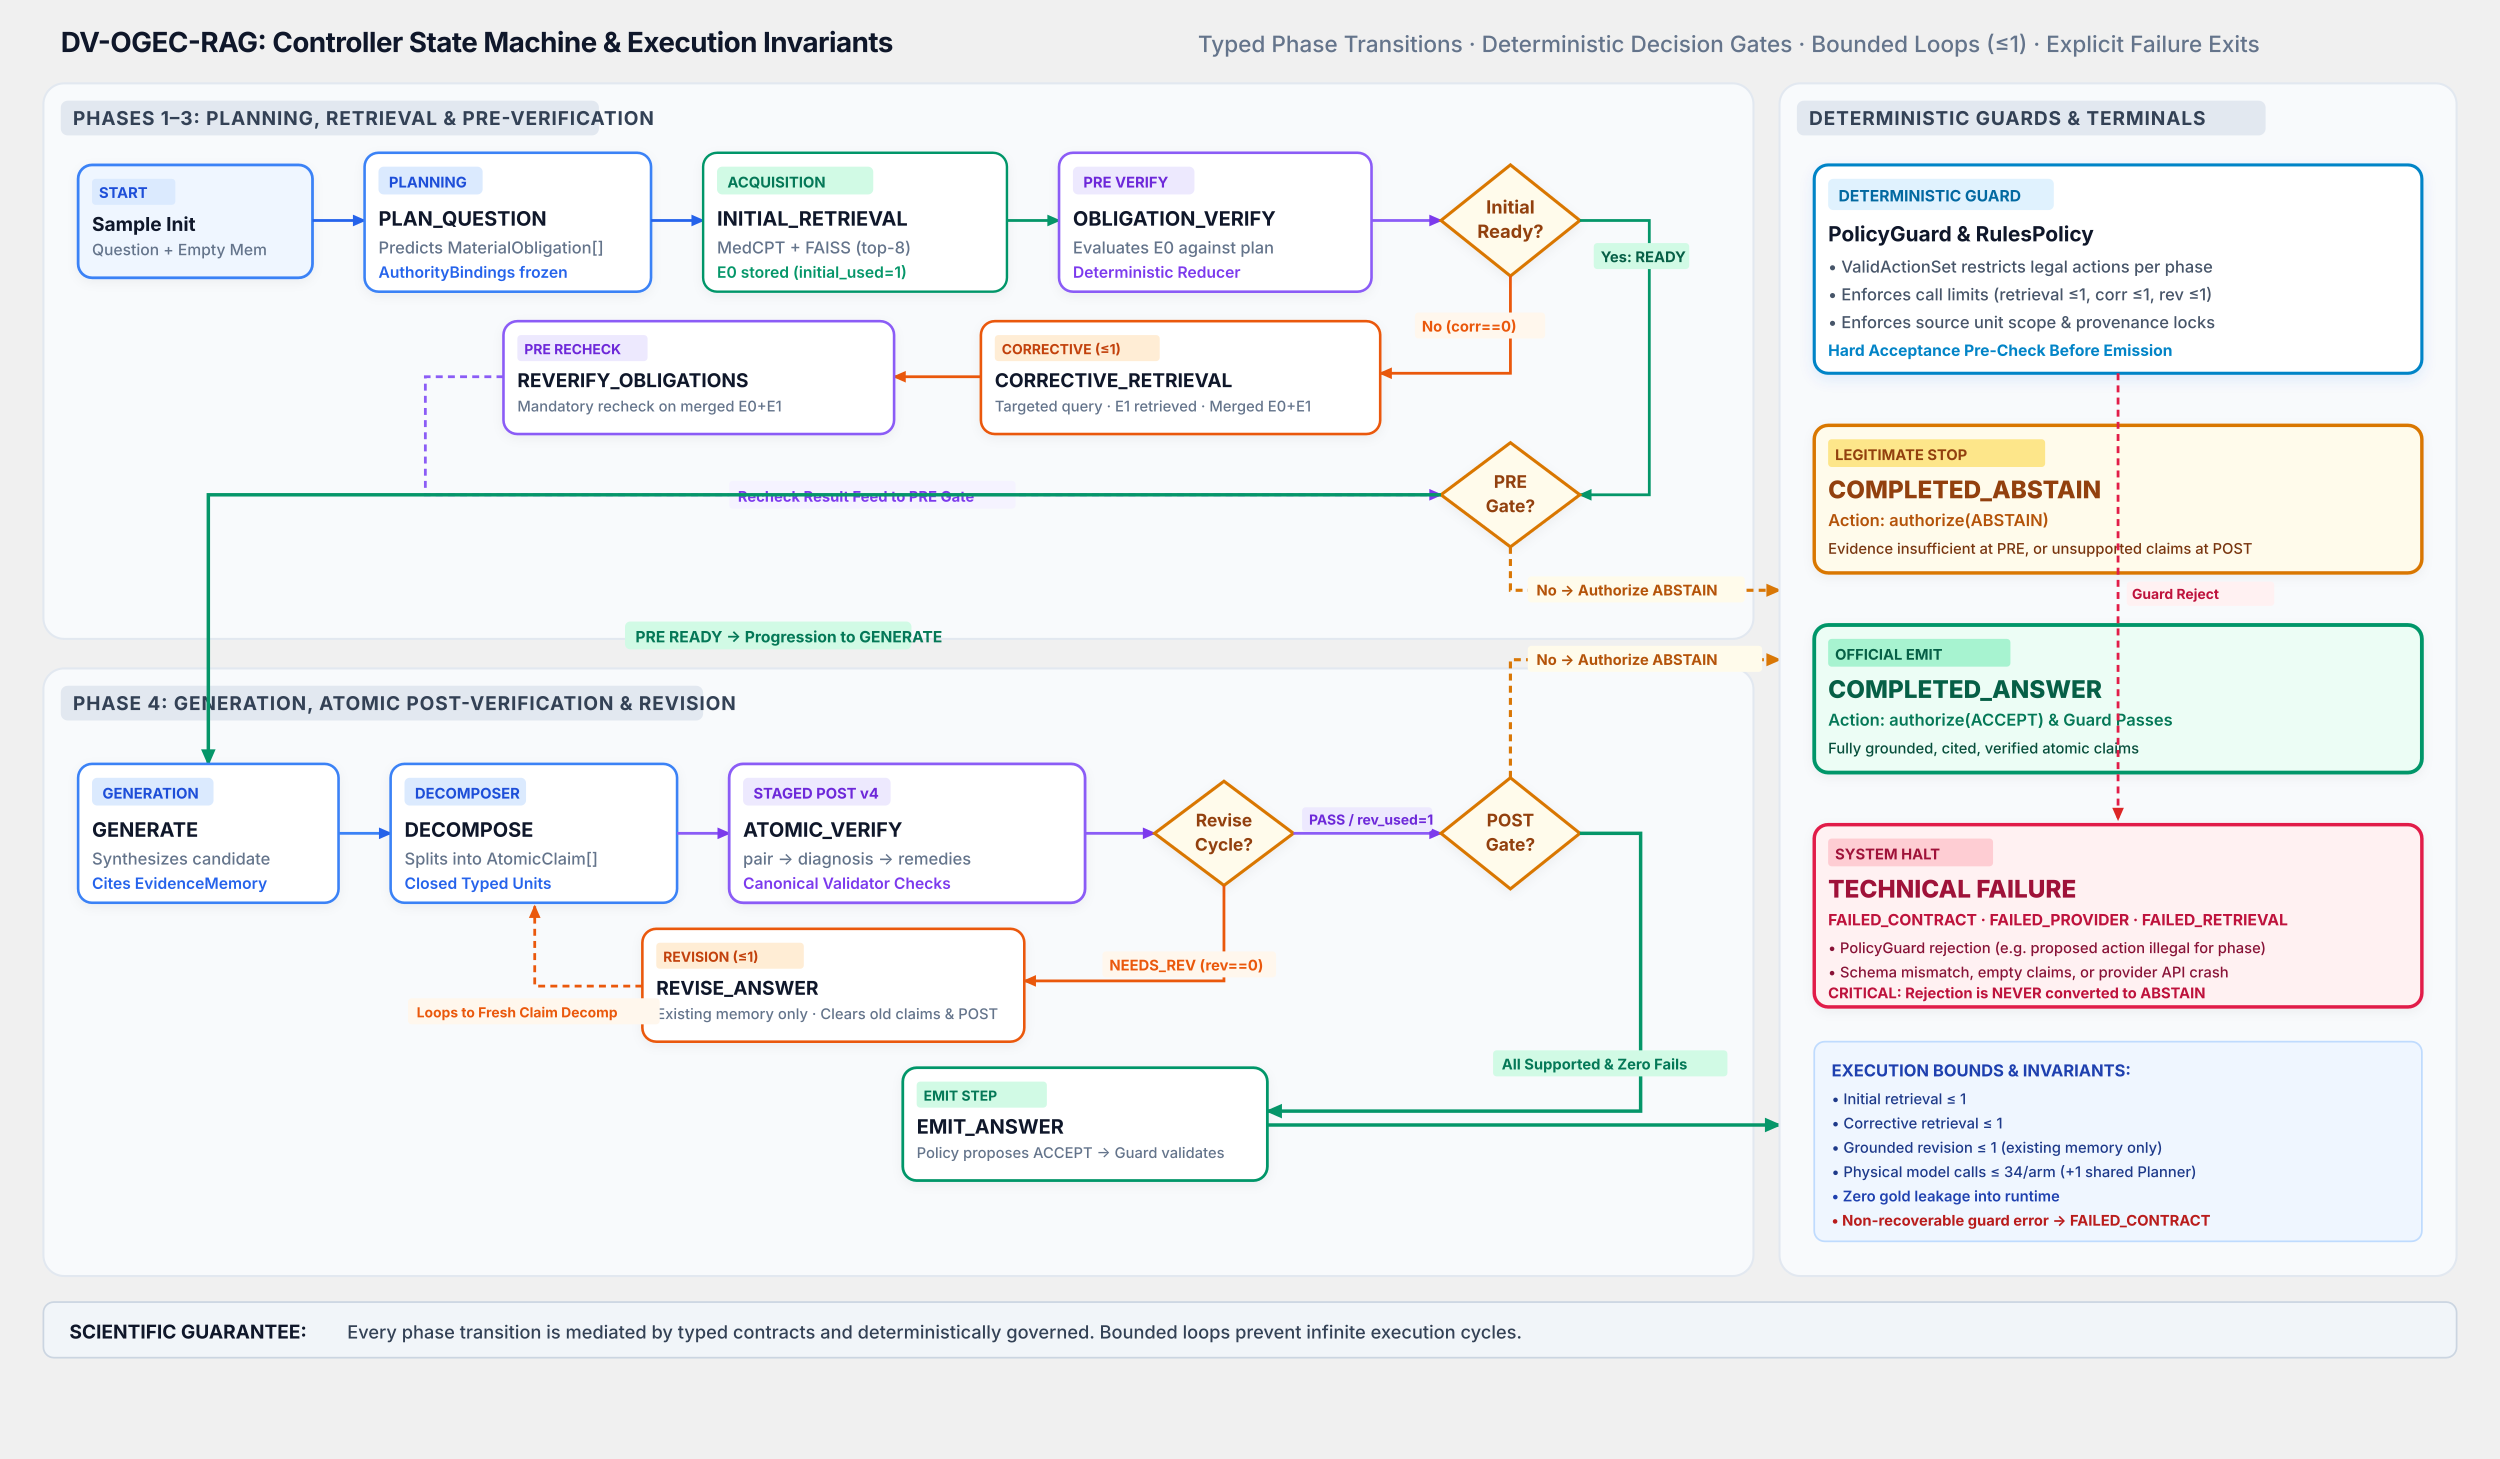
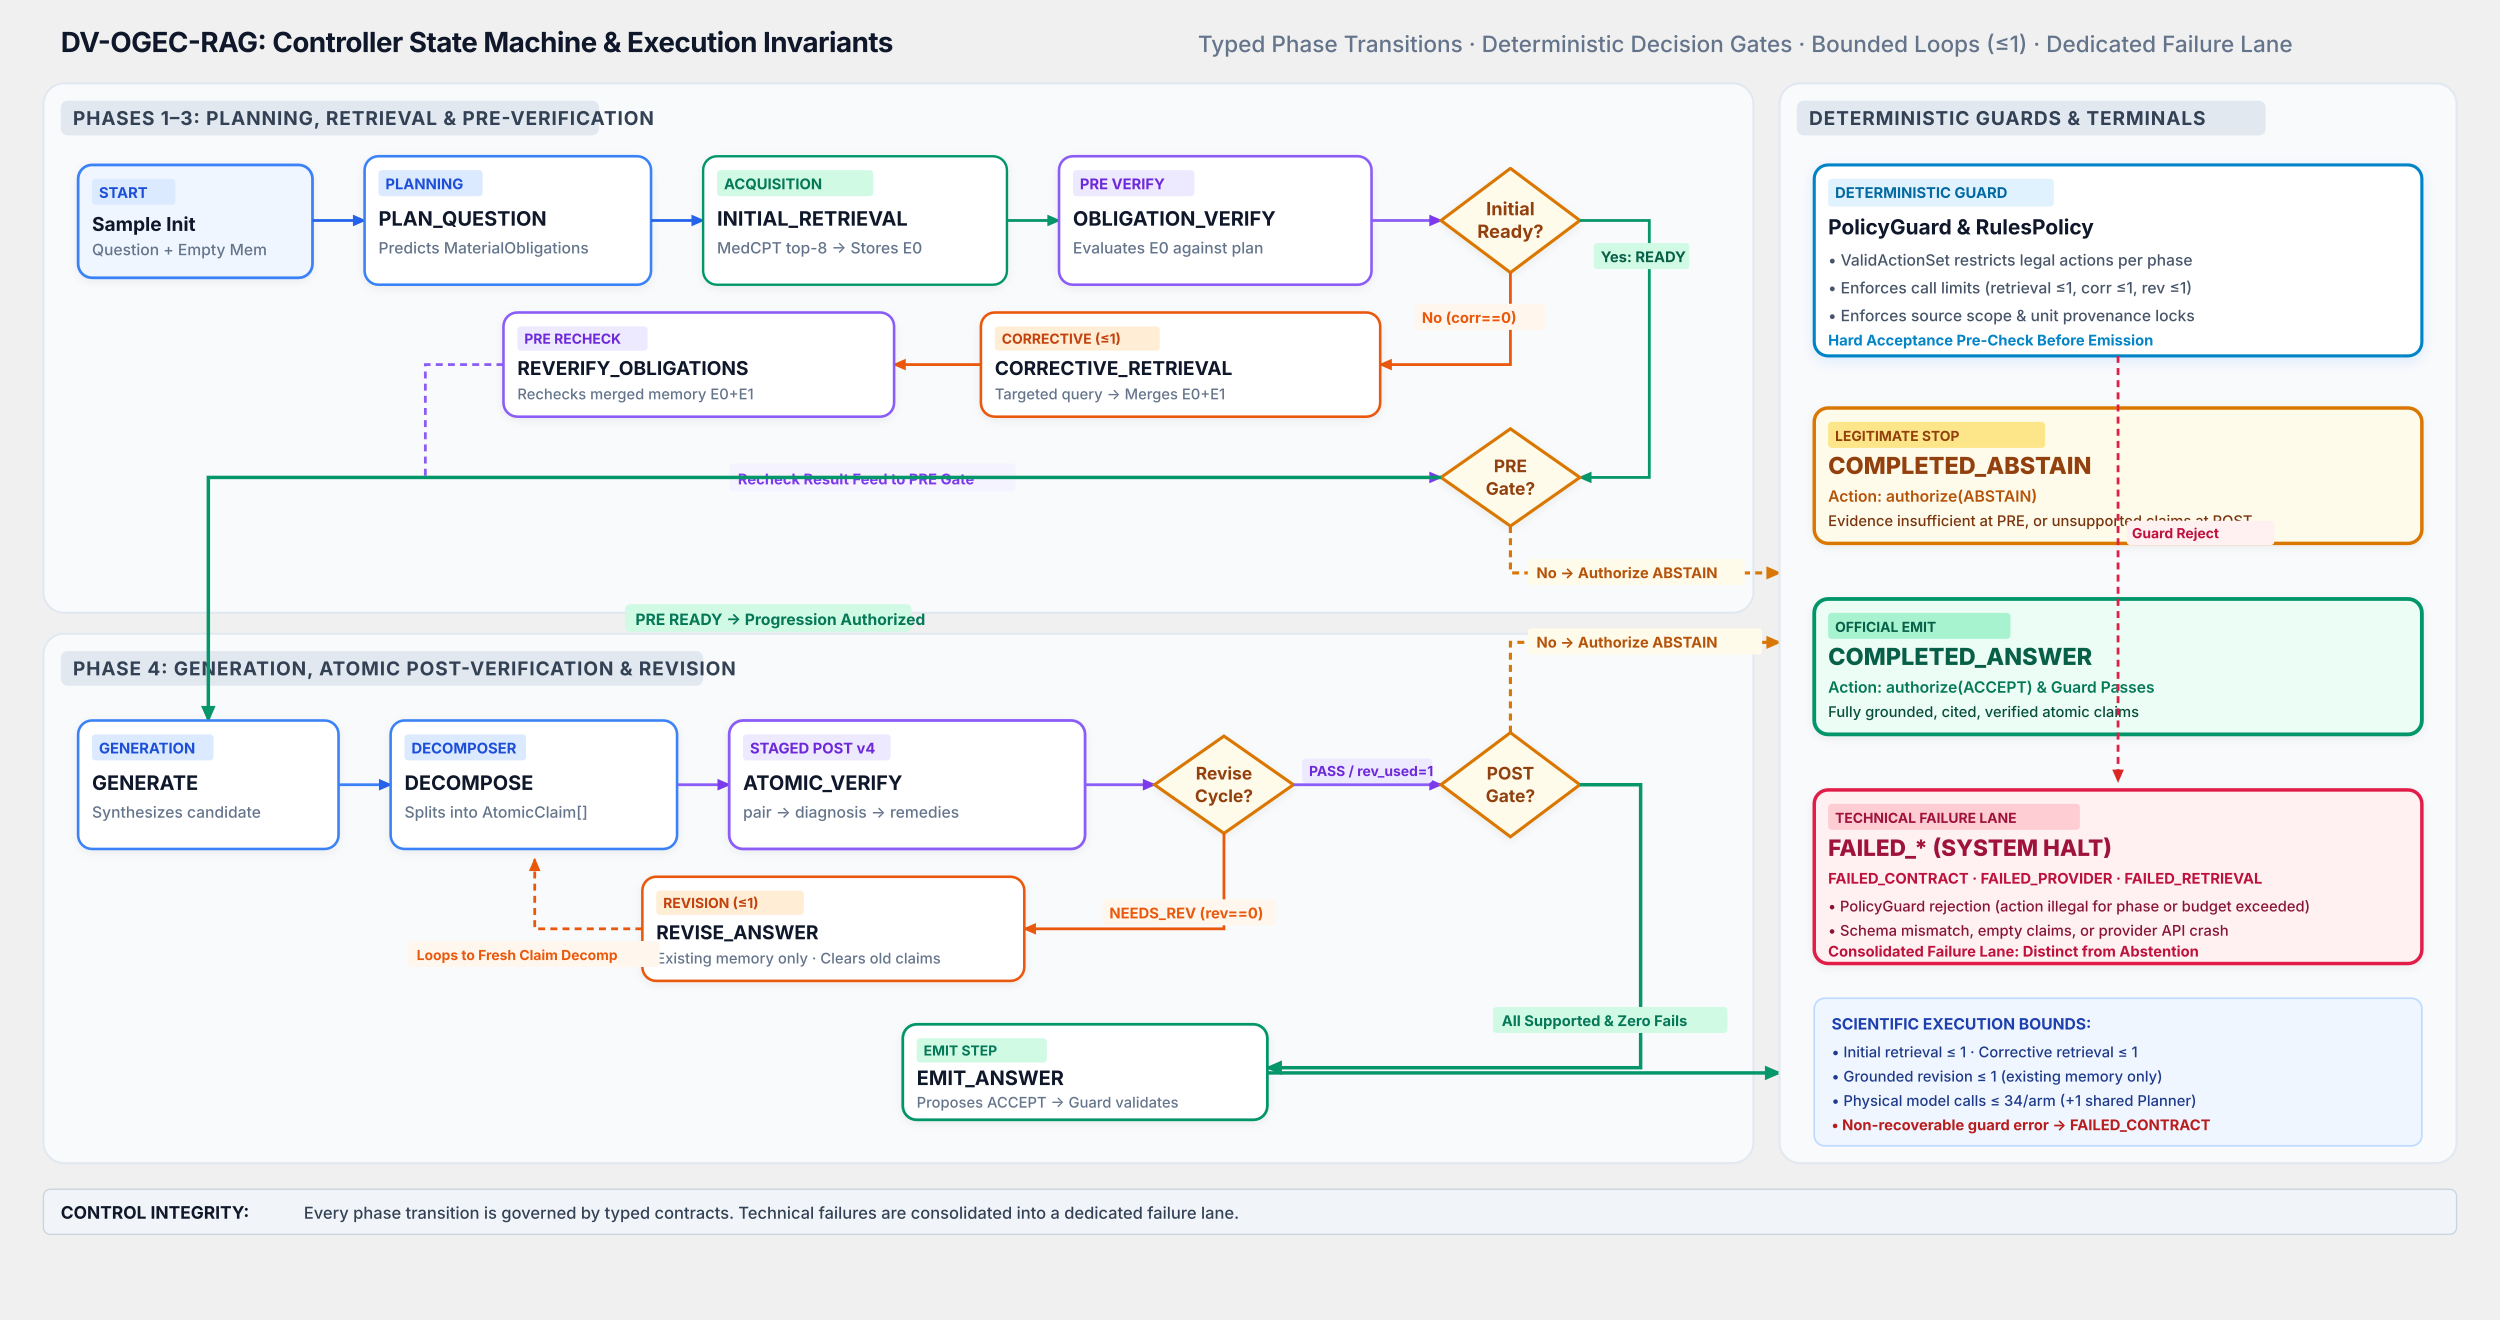
- <svg xmlns="http://www.w3.org/2000/svg" viewBox="0 0 1440 840" width="100%" height="100%" style="background:#ffffff; font-family: 'Inter', -apple-system, BlinkMacSystemFont, 'Segoe UI', Roboto, Helvetica, Arial, sans-serif;">
+ <svg xmlns="http://www.w3.org/2000/svg" viewBox="0 0 1440 760" width="100%" height="100%" style="background:#ffffff; font-family: 'Inter', -apple-system, BlinkMacSystemFont, 'Segoe UI', Roboto, Helvetica, Arial, sans-serif;">
  <defs>
    <filter id="card-shadow" x="-4%" y="-4%" width="108%" height="112%" filterUnits="userSpaceOnUse">
-       <feDropShadow dx="0" dy="2" stdDeviation="3" flood-color="#0f172a" flood-opacity="0.05" />
+       <feDropShadow dx="0" dy="1.5" stdDeviation="2.5" flood-color="#0f172a" flood-opacity="0.06" />
    </filter>
    <filter id="active-shadow" x="-6%" y="-6%" width="112%" height="116%" filterUnits="userSpaceOnUse">
-       <feDropShadow dx="0" dy="3" stdDeviation="4" flood-color="#2563eb" flood-opacity="0.10" />
+       <feDropShadow dx="0" dy="2.5" stdDeviation="3.5" flood-color="#2563eb" flood-opacity="0.10" />
    </filter>
    <marker id="arrow-default" viewBox="0 0 10 10" refX="7" refY="5" markerWidth="6" markerHeight="6" orient="auto-start-reverse">
      <path d="M 0 1.5 L 8 5 L 0 8.5 z" fill="#475569" />
    </marker>
    <marker id="arrow-blue" viewBox="0 0 10 10" refX="7" refY="5" markerWidth="6" markerHeight="6" orient="auto-start-reverse">
      <path d="M 0 1.5 L 8 5 L 0 8.5 z" fill="#2563eb" />
    </marker>
    <marker id="arrow-green" viewBox="0 0 10 10" refX="7" refY="5" markerWidth="6" markerHeight="6" orient="auto-start-reverse">
      <path d="M 0 1.5 L 8 5 L 0 8.5 z" fill="#059669" />
    </marker>
    <marker id="arrow-purple" viewBox="0 0 10 10" refX="7" refY="5" markerWidth="6" markerHeight="6" orient="auto-start-reverse">
      <path d="M 0 1.5 L 8 5 L 0 8.5 z" fill="#7c3aed" />
    </marker>
    <marker id="arrow-orange" viewBox="0 0 10 10" refX="7" refY="5" markerWidth="6" markerHeight="6" orient="auto-start-reverse">
      <path d="M 0 1.5 L 8 5 L 0 8.5 z" fill="#ea580c" />
    </marker>
    <marker id="arrow-amber" viewBox="0 0 10 10" refX="7" refY="5" markerWidth="6" markerHeight="6" orient="auto-start-reverse">
      <path d="M 0 1.5 L 8 5 L 0 8.5 z" fill="#d97706" />
    </marker>
    <marker id="arrow-red" viewBox="0 0 10 10" refX="7" refY="5" markerWidth="6" markerHeight="6" orient="auto-start-reverse">
      <path d="M 0 1.5 L 8 5 L 0 8.5 z" fill="#dc2626" />
    </marker>
  </defs>
  <text x="35" y="30" font-size="16" font-weight="700" fill="#0f172a" letter-spacing="-0.3">DV-OGEC-RAG: Controller State Machine &amp; Execution Invariants</text>
-   <text x="690" y="30" font-size="13" font-weight="500" fill="#64748b">Typed Phase Transitions · Deterministic Decision Gates · Bounded Loops (≤1) · Explicit Failure Exits</text>
-   <rect x="25" y="48" width="985" height="320" rx="12" fill="#f8fafc" stroke="#e2e8f0" stroke-width="1.2" />
+   <text x="690" y="30" font-size="13" font-weight="500" fill="#64748b">Typed Phase Transitions · Deterministic Decision Gates · Bounded Loops (≤1) · Dedicated Failure Lane</text>
+   <rect x="25" y="48" width="985" height="305" rx="12" fill="#f8fafc" stroke="#e2e8f0" stroke-width="1.2" />
  <rect x="35" y="58" width="310" height="20" rx="4" fill="#e2e8f0" />
  <text x="42" y="72" font-size="11" font-weight="700" fill="#334155" letter-spacing="0.5">PHASES 1–3: PLANNING, RETRIEVAL &amp; PRE-VERIFICATION</text>
  <g transform="translate(45, 95)">
    <rect width="135" height="65" rx="8" fill="#eff6ff" stroke="#3b82f6" stroke-width="1.6" filter="url(#card-shadow)" />
    <rect x="8" y="8" width="48" height="15" rx="2" fill="#dbeafe" />
    <text x="12" y="19" font-size="8.5" font-weight="700" fill="#1d4ed8">START</text>
    <text x="8" y="38" font-size="11" font-weight="700" fill="#0f172a">Sample Init</text>
    <text x="8" y="52" font-size="9" font-weight="500" fill="#64748b">Question + Empty Mem</text>
  </g>
  <path d="M 180 127 L 210 127" fill="none" stroke="#2563eb" stroke-width="1.6" marker-end="url(#arrow-blue)" />
-   <g transform="translate(210, 88)">
-     <rect width="165" height="80" rx="8" fill="#ffffff" stroke="#3b82f6" stroke-width="1.5" filter="url(#card-shadow)" />
-     <rect x="8" y="8" width="60" height="16" rx="3" fill="#dbeafe" />
-     <text x="14" y="20" font-size="8.5" font-weight="700" fill="#1d4ed8">PLANNING</text>
-     <text x="8" y="42" font-size="11.5" font-weight="700" fill="#0f172a">PLAN_QUESTION</text>
-     <text x="8" y="58" font-size="9.5" font-weight="500" fill="#64748b">Predicts MaterialObligation[]</text>
-     <text x="8" y="72" font-size="9" font-weight="600" fill="#2563eb">AuthorityBindings frozen</text>
+   <g transform="translate(210, 90)">
+     <rect width="165" height="74" rx="8" fill="#ffffff" stroke="#3b82f6" stroke-width="1.5" filter="url(#card-shadow)" />
+     <rect x="8" y="8" width="60" height="15" rx="2" fill="#dbeafe" />
+     <text x="12" y="19" font-size="8.5" font-weight="700" fill="#1d4ed8">PLANNING</text>
+     <text x="8" y="40" font-size="11.5" font-weight="700" fill="#0f172a">PLAN_QUESTION</text>
+     <text x="8" y="56" font-size="9" font-weight="500" fill="#64748b">Predicts MaterialObligations</text>
  </g>
  <path d="M 375 127 L 405 127" fill="none" stroke="#2563eb" stroke-width="1.6" marker-end="url(#arrow-blue)" />
-   <g transform="translate(405, 88)">
-     <rect width="175" height="80" rx="8" fill="#ffffff" stroke="#059669" stroke-width="1.4" filter="url(#card-shadow)" />
-     <rect x="8" y="8" width="90" height="16" rx="3" fill="#d1fae5" />
-     <text x="14" y="20" font-size="8.5" font-weight="700" fill="#047857">ACQUISITION</text>
-     <text x="8" y="42" font-size="11.5" font-weight="700" fill="#0f172a">INITIAL_RETRIEVAL</text>
-     <text x="8" y="58" font-size="9.5" font-weight="500" fill="#64748b">MedCPT + FAISS (top-8)</text>
-     <text x="8" y="72" font-size="9" font-weight="600" fill="#059669">E0 stored (initial_used=1)</text>
+   <g transform="translate(405, 90)">
+     <rect width="175" height="74" rx="8" fill="#ffffff" stroke="#059669" stroke-width="1.4" filter="url(#card-shadow)" />
+     <rect x="8" y="8" width="90" height="15" rx="2" fill="#d1fae5" />
+     <text x="12" y="19" font-size="8.5" font-weight="700" fill="#047857">ACQUISITION</text>
+     <text x="8" y="40" font-size="11.5" font-weight="700" fill="#0f172a">INITIAL_RETRIEVAL</text>
+     <text x="8" y="56" font-size="9" font-weight="500" fill="#64748b">MedCPT top-8 → Stores E0</text>
  </g>
  <path d="M 580 127 L 610 127" fill="none" stroke="#059669" stroke-width="1.6" marker-end="url(#arrow-green)" />
-   <g transform="translate(610, 88)">
-     <rect width="180" height="80" rx="8" fill="#ffffff" stroke="#8b5cf6" stroke-width="1.5" filter="url(#card-shadow)" />
-     <rect x="8" y="8" width="70" height="16" rx="3" fill="#ede9fe" />
-     <text x="14" y="20" font-size="8.5" font-weight="700" fill="#6d28d9">PRE VERIFY</text>
-     <text x="8" y="42" font-size="11.5" font-weight="700" fill="#0f172a">OBLIGATION_VERIFY</text>
-     <text x="8" y="58" font-size="9.5" font-weight="500" fill="#64748b">Evaluates E0 against plan</text>
-     <text x="8" y="72" font-size="9" font-weight="600" fill="#7c3aed">Deterministic Reducer</text>
+   <g transform="translate(610, 90)">
+     <rect width="180" height="74" rx="8" fill="#ffffff" stroke="#8b5cf6" stroke-width="1.5" filter="url(#card-shadow)" />
+     <rect x="8" y="8" width="70" height="15" rx="2" fill="#ede9fe" />
+     <text x="12" y="19" font-size="8.5" font-weight="700" fill="#6d28d9">PRE VERIFY</text>
+     <text x="8" y="40" font-size="11.5" font-weight="700" fill="#0f172a">OBLIGATION_VERIFY</text>
+     <text x="8" y="56" font-size="9" font-weight="500" fill="#64748b">Evaluates E0 against plan</text>
  </g>
  <path d="M 790 127 L 830 127" fill="none" stroke="#8b5cf6" stroke-width="1.6" marker-end="url(#arrow-purple)" />
  <g transform="translate(870, 127)">
-     <polygon points="0,-32 40,0 0,32 -40,0" fill="#fffbeb" stroke="#d97706" stroke-width="1.8" filter="url(#card-shadow)" />
-     <text x="0" y="-4" font-size="10.5" font-weight="700" fill="#92400e" text-anchor="middle">Initial</text>
+     <polygon points="0,-30 40,0 0,30 -40,0" fill="#fffbeb" stroke="#d97706" stroke-width="1.8" filter="url(#card-shadow)" />
+     <text x="0" y="-3" font-size="10.5" font-weight="700" fill="#92400e" text-anchor="middle">Initial</text>
    <text x="0" y="10" font-size="10.5" font-weight="700" fill="#92400e" text-anchor="middle">Ready?</text>
  </g>
-   <path d="M 870 159 L 870 215 L 795 215" fill="none" stroke="#ea580c" stroke-width="1.6" marker-end="url(#arrow-orange)" />
-   <rect x="815" y="180" width="75" height="15" rx="2" fill="#fff7ed" />
-   <text x="819" y="191" font-size="8.5" font-weight="700" fill="#ea580c">No (corr==0)</text>
-   <g transform="translate(565, 185)">
-     <rect width="230" height="65" rx="8" fill="#ffffff" stroke="#ea580c" stroke-width="1.5" filter="url(#card-shadow)" />
-     <rect x="8" y="8" width="95" height="15" rx="2" fill="#ffedd5" />
-     <text x="12" y="19" font-size="8" font-weight="700" fill="#c2410c">CORRECTIVE (≤1)</text>
-     <text x="8" y="38" font-size="11" font-weight="700" fill="#0f172a">CORRECTIVE_RETRIEVAL</text>
-     <text x="8" y="52" font-size="8.5" font-weight="500" fill="#64748b">Targeted query · E1 retrieved · Merged E0+E1</text>
-   </g>
-   <path d="M 565 217 L 515 217" fill="none" stroke="#ea580c" stroke-width="1.6" marker-end="url(#arrow-orange)" />
-   <g transform="translate(290, 185)">
-     <rect width="225" height="65" rx="8" fill="#ffffff" stroke="#8b5cf6" stroke-width="1.5" filter="url(#card-shadow)" />
-     <rect x="8" y="8" width="75" height="15" rx="2" fill="#ede9fe" />
-     <text x="12" y="19" font-size="8" font-weight="700" fill="#6d28d9">PRE RECHECK</text>
-     <text x="8" y="38" font-size="11" font-weight="700" fill="#0f172a">REVERIFY_OBLIGATIONS</text>
-     <text x="8" y="52" font-size="8.5" font-weight="500" fill="#64748b">Mandatory recheck on merged E0+E1</text>
-   </g>
-   <path d="M 290 217 L 245 217 L 245 285 L 830 285" fill="none" stroke="#8b5cf6" stroke-width="1.6" stroke-dasharray="4,3" marker-end="url(#arrow-purple)" />
-   <rect x="420" y="277" width="165" height="16" rx="2" fill="#f5f3ff" />
-   <text x="425" y="289" font-size="8.5" font-weight="700" fill="#7c3aed">Recheck Result Feed to PRE Gate</text>
-   <path d="M 910 127 L 950 127 L 950 285 L 910 285" fill="none" stroke="#059669" stroke-width="1.6" marker-end="url(#arrow-green)" />
+   <path d="M 870 157 L 870 210 L 795 210" fill="none" stroke="#ea580c" stroke-width="1.6" marker-end="url(#arrow-orange)" />
+   <rect x="815" y="175" width="75" height="15" rx="2" fill="#fff7ed" />
+   <text x="819" y="186" font-size="8.5" font-weight="700" fill="#ea580c">No (corr==0)</text>
+   <g transform="translate(565, 180)">
+     <rect width="230" height="60" rx="8" fill="#ffffff" stroke="#ea580c" stroke-width="1.5" filter="url(#card-shadow)" />
+     <rect x="8" y="8" width="95" height="14" rx="2" fill="#ffedd5" />
+     <text x="12" y="18" font-size="8" font-weight="700" fill="#c2410c">CORRECTIVE (≤1)</text>
+     <text x="8" y="36" font-size="11" font-weight="700" fill="#0f172a">CORRECTIVE_RETRIEVAL</text>
+     <text x="8" y="50" font-size="8.5" font-weight="500" fill="#64748b">Targeted query → Merges E0+E1</text>
+   </g>
+   <path d="M 565 210 L 515 210" fill="none" stroke="#ea580c" stroke-width="1.6" marker-end="url(#arrow-orange)" />
+   <g transform="translate(290, 180)">
+     <rect width="225" height="60" rx="8" fill="#ffffff" stroke="#8b5cf6" stroke-width="1.5" filter="url(#card-shadow)" />
+     <rect x="8" y="8" width="75" height="14" rx="2" fill="#ede9fe" />
+     <text x="12" y="18" font-size="8" font-weight="700" fill="#6d28d9">PRE RECHECK</text>
+     <text x="8" y="36" font-size="11" font-weight="700" fill="#0f172a">REVERIFY_OBLIGATIONS</text>
+     <text x="8" y="50" font-size="8.5" font-weight="500" fill="#64748b">Rechecks merged memory E0+E1</text>
+   </g>
+   <path d="M 290 210 L 245 210 L 245 275 L 830 275" fill="none" stroke="#8b5cf6" stroke-width="1.6" stroke-dasharray="4,3" marker-end="url(#arrow-purple)" />
+   <rect x="420" y="267" width="165" height="16" rx="2" fill="#f5f3ff" />
+   <text x="425" y="279" font-size="8.5" font-weight="700" fill="#7c3aed">Recheck Result Feed to PRE Gate</text>
+   <path d="M 910 127 L 950 127 L 950 275 L 910 275" fill="none" stroke="#059669" stroke-width="1.6" marker-end="url(#arrow-green)" />
  <rect x="918" y="140" width="55" height="15" rx="2" fill="#d1fae5" />
  <text x="922" y="151" font-size="8.5" font-weight="700" fill="#065f46">Yes: READY</text>
-   <g transform="translate(870, 285)">
+   <g transform="translate(870, 275)">
+     <polygon points="0,-28 40,0 0,28 -40,0" fill="#fffbeb" stroke="#d97706" stroke-width="1.8" filter="url(#card-shadow)" />
+     <text x="0" y="-3" font-size="10" font-weight="700" fill="#92400e" text-anchor="middle">PRE</text>
+     <text x="0" y="10" font-size="10" font-weight="700" fill="#92400e" text-anchor="middle">Gate?</text>
+   </g>
+   <path d="M 870 303 L 870 330 L 1025 330" fill="none" stroke="#d97706" stroke-width="1.8" stroke-dasharray="4,3" marker-end="url(#arrow-amber)" />
+   <rect x="880" y="322" width="125" height="15" rx="2" fill="#fffbeb" />
+   <text x="885" y="333" font-size="8.5" font-weight="700" fill="#b45309">No → Authorize ABSTAIN</text>
+   <rect x="25" y="365" width="985" height="305" rx="12" fill="#f8fafc" stroke="#e2e8f0" stroke-width="1.2" />
+   <rect x="35" y="375" width="370" height="20" rx="4" fill="#e2e8f0" />
+   <text x="42" y="389" font-size="11" font-weight="700" fill="#334155" letter-spacing="0.5">PHASE 4: GENERATION, ATOMIC POST-VERIFICATION &amp; REVISION</text>
+   <path d="M 830 275 L 120 275 L 120 415" fill="none" stroke="#059669" stroke-width="2" marker-end="url(#arrow-green)" />
+   <rect x="360" y="348" width="165" height="16" rx="3" fill="#d1fae5" />
+   <text x="366" y="360" font-size="9" font-weight="700" fill="#047857">PRE READY → Progression Authorized</text>
+   <g transform="translate(45, 415)">
+     <rect width="150" height="74" rx="8" fill="#ffffff" stroke="#3b82f6" stroke-width="1.5" filter="url(#card-shadow)" />
+     <rect x="8" y="8" width="70" height="15" rx="2" fill="#dbeafe" />
+     <text x="12" y="19" font-size="8.5" font-weight="700" fill="#1d4ed8">GENERATION</text>
+     <text x="8" y="40" font-size="11.5" font-weight="700" fill="#0f172a">GENERATE</text>
+     <text x="8" y="56" font-size="9" font-weight="500" fill="#64748b">Synthesizes candidate</text>
+   </g>
+   <path d="M 195 452 L 225 452" fill="none" stroke="#3b82f6" stroke-width="1.6" marker-end="url(#arrow-blue)" />
+   <g transform="translate(225, 415)">
+     <rect width="165" height="74" rx="8" fill="#ffffff" stroke="#3b82f6" stroke-width="1.5" filter="url(#card-shadow)" />
+     <rect x="8" y="8" width="70" height="15" rx="2" fill="#dbeafe" />
+     <text x="12" y="19" font-size="8.5" font-weight="700" fill="#1d4ed8">DECOMPOSER</text>
+     <text x="8" y="40" font-size="11.5" font-weight="700" fill="#0f172a">DECOMPOSE</text>
+     <text x="8" y="56" font-size="9" font-weight="500" fill="#64748b">Splits into AtomicClaim[]</text>
+   </g>
+   <path d="M 390 452 L 420 452" fill="none" stroke="#8b5cf6" stroke-width="1.6" marker-end="url(#arrow-purple)" />
+   <g transform="translate(420, 415)">
+     <rect width="205" height="74" rx="8" fill="#ffffff" stroke="#8b5cf6" stroke-width="1.6" filter="url(#card-shadow)" />
+     <rect x="8" y="8" width="85" height="15" rx="2" fill="#ede9fe" />
+     <text x="12" y="19" font-size="8.5" font-weight="700" fill="#6d28d9">STAGED POST v4</text>
+     <text x="8" y="40" font-size="11.5" font-weight="700" fill="#0f172a">ATOMIC_VERIFY</text>
+     <text x="8" y="56" font-size="9" font-weight="500" fill="#64748b">pair → diagnosis → remedies</text>
+   </g>
+   <path d="M 625 452 L 665 452" fill="none" stroke="#8b5cf6" stroke-width="1.6" marker-end="url(#arrow-purple)" />
+   <g transform="translate(705, 452)">
+     <polygon points="0,-28 40,0 0,28 -40,0" fill="#fffbeb" stroke="#d97706" stroke-width="1.8" filter="url(#card-shadow)" />
+     <text x="0" y="-3" font-size="10" font-weight="700" fill="#92400e" text-anchor="middle">Revise</text>
+     <text x="0" y="10" font-size="10" font-weight="700" fill="#92400e" text-anchor="middle">Cycle?</text>
+   </g>
+   <path d="M 705 480 L 705 535 L 590 535" fill="none" stroke="#ea580c" stroke-width="1.6" marker-end="url(#arrow-orange)" />
+   <rect x="635" y="518" width="100" height="15" rx="2" fill="#fff7ed" />
+   <text x="639" y="529" font-size="8.5" font-weight="700" fill="#ea580c">NEEDS_REV (rev==0)</text>
+   <g transform="translate(370, 505)">
+     <rect width="220" height="60" rx="8" fill="#ffffff" stroke="#ea580c" stroke-width="1.5" filter="url(#card-shadow)" />
+     <rect x="8" y="8" width="85" height="14" rx="2" fill="#ffedd5" />
+     <text x="12" y="18" font-size="8" font-weight="700" fill="#c2410c">REVISION (≤1)</text>
+     <text x="8" y="36" font-size="11" font-weight="700" fill="#0f172a">REVISE_ANSWER</text>
+     <text x="8" y="50" font-size="8.5" font-weight="500" fill="#64748b">Existing memory only · Clears old claims</text>
+   </g>
+   <path d="M 370 535 L 308 535 L 308 495" fill="none" stroke="#ea580c" stroke-width="1.6" stroke-dasharray="4,3" marker-end="url(#arrow-orange)" />
+   <rect x="235" y="542" width="145" height="15" rx="2" fill="#fff7ed" />
+   <text x="240" y="553" font-size="8" font-weight="700" fill="#ea580c">Loops to Fresh Claim Decomp</text>
+   <path d="M 745 452 L 830 452" fill="none" stroke="#8b5cf6" stroke-width="1.6" marker-end="url(#arrow-purple)" />
+   <rect x="750" y="437" width="75" height="14" rx="2" fill="#ede9fe" />
+   <text x="754" y="447" font-size="8" font-weight="700" fill="#6d28d9">PASS / rev_used=1</text>
+   <g transform="translate(870, 452)">
    <polygon points="0,-30 40,0 0,30 -40,0" fill="#fffbeb" stroke="#d97706" stroke-width="1.8" filter="url(#card-shadow)" />
-     <text x="0" y="-4" font-size="10" font-weight="700" fill="#92400e" text-anchor="middle">PRE</text>
+     <text x="0" y="-3" font-size="10" font-weight="700" fill="#92400e" text-anchor="middle">POST</text>
    <text x="0" y="10" font-size="10" font-weight="700" fill="#92400e" text-anchor="middle">Gate?</text>
  </g>
-   <path d="M 870 315 L 870 340 L 1025 340" fill="none" stroke="#d97706" stroke-width="1.8" stroke-dasharray="4,3" marker-end="url(#arrow-amber)" />
-   <rect x="880" y="332" width="125" height="15" rx="2" fill="#fffbeb" />
-   <text x="885" y="343" font-size="8.5" font-weight="700" fill="#b45309">No → Authorize ABSTAIN</text>
-   <rect x="25" y="385" width="985" height="350" rx="12" fill="#f8fafc" stroke="#e2e8f0" stroke-width="1.2" />
-   <rect x="35" y="395" width="370" height="20" rx="4" fill="#e2e8f0" />
-   <text x="42" y="409" font-size="11" font-weight="700" fill="#334155" letter-spacing="0.5">PHASE 4: GENERATION, ATOMIC POST-VERIFICATION &amp; REVISION</text>
-   <path d="M 830 285 L 120 285 L 120 440" fill="none" stroke="#059669" stroke-width="2" marker-end="url(#arrow-green)" />
-   <rect x="360" y="358" width="165" height="16" rx="3" fill="#d1fae5" />
-   <text x="366" y="370" font-size="9" font-weight="700" fill="#047857">PRE READY → Progression to GENERATE</text>
-   <g transform="translate(45, 440)">
-     <rect width="150" height="80" rx="8" fill="#ffffff" stroke="#3b82f6" stroke-width="1.5" filter="url(#card-shadow)" />
-     <rect x="8" y="8" width="70" height="16" rx="3" fill="#dbeafe" />
-     <text x="14" y="20" font-size="8.5" font-weight="700" fill="#1d4ed8">GENERATION</text>
-     <text x="8" y="42" font-size="11.5" font-weight="700" fill="#0f172a">GENERATE</text>
-     <text x="8" y="58" font-size="9.5" font-weight="500" fill="#64748b">Synthesizes candidate</text>
-     <text x="8" y="72" font-size="9" font-weight="600" fill="#2563eb">Cites EvidenceMemory</text>
-   </g>
-   <path d="M 195 480 L 225 480" fill="none" stroke="#3b82f6" stroke-width="1.6" marker-end="url(#arrow-blue)" />
-   <g transform="translate(225, 440)">
-     <rect width="165" height="80" rx="8" fill="#ffffff" stroke="#3b82f6" stroke-width="1.5" filter="url(#card-shadow)" />
-     <rect x="8" y="8" width="70" height="16" rx="3" fill="#dbeafe" />
-     <text x="14" y="20" font-size="8.5" font-weight="700" fill="#1d4ed8">DECOMPOSER</text>
-     <text x="8" y="42" font-size="11.5" font-weight="700" fill="#0f172a">DECOMPOSE</text>
-     <text x="8" y="58" font-size="9.5" font-weight="500" fill="#64748b">Splits into AtomicClaim[]</text>
-     <text x="8" y="72" font-size="9" font-weight="600" fill="#2563eb">Closed Typed Units</text>
-   </g>
-   <path d="M 390 480 L 420 480" fill="none" stroke="#8b5cf6" stroke-width="1.6" marker-end="url(#arrow-purple)" />
-   <g transform="translate(420, 440)">
-     <rect width="205" height="80" rx="8" fill="#ffffff" stroke="#8b5cf6" stroke-width="1.6" filter="url(#card-shadow)" />
-     <rect x="8" y="8" width="85" height="16" rx="3" fill="#ede9fe" />
-     <text x="14" y="20" font-size="8.5" font-weight="700" fill="#6d28d9">STAGED POST v4</text>
-     <text x="8" y="42" font-size="11.5" font-weight="700" fill="#0f172a">ATOMIC_VERIFY</text>
-     <text x="8" y="58" font-size="9.5" font-weight="500" fill="#64748b">pair → diagnosis → remedies</text>
-     <text x="8" y="72" font-size="9" font-weight="600" fill="#7c3aed">Canonical Validator Checks</text>
-   </g>
-   <path d="M 625 480 L 665 480" fill="none" stroke="#8b5cf6" stroke-width="1.6" marker-end="url(#arrow-purple)" />
-   <g transform="translate(705, 480)">
-     <polygon points="0,-30 40,0 0,30 -40,0" fill="#fffbeb" stroke="#d97706" stroke-width="1.8" filter="url(#card-shadow)" />
-     <text x="0" y="-4" font-size="10" font-weight="700" fill="#92400e" text-anchor="middle">Revise</text>
-     <text x="0" y="10" font-size="10" font-weight="700" fill="#92400e" text-anchor="middle">Cycle?</text>
-   </g>
-   <path d="M 705 510 L 705 565 L 590 565" fill="none" stroke="#ea580c" stroke-width="1.6" marker-end="url(#arrow-orange)" />
-   <rect x="635" y="548" width="100" height="15" rx="2" fill="#fff7ed" />
-   <text x="639" y="559" font-size="8.5" font-weight="700" fill="#ea580c">NEEDS_REV (rev==0)</text>
-   <g transform="translate(370, 535)">
-     <rect width="220" height="65" rx="8" fill="#ffffff" stroke="#ea580c" stroke-width="1.5" filter="url(#card-shadow)" />
-     <rect x="8" y="8" width="85" height="15" rx="2" fill="#ffedd5" />
-     <text x="12" y="19" font-size="8" font-weight="700" fill="#c2410c">REVISION (≤1)</text>
-     <text x="8" y="38" font-size="11" font-weight="700" fill="#0f172a">REVISE_ANSWER</text>
-     <text x="8" y="52" font-size="8.5" font-weight="500" fill="#64748b">Existing memory only · Clears old claims &amp; POST</text>
-   </g>
-   <path d="M 370 568 L 308 568 L 308 522" fill="none" stroke="#ea580c" stroke-width="1.6" stroke-dasharray="4,3" marker-end="url(#arrow-orange)" />
-   <rect x="235" y="575" width="145" height="15" rx="2" fill="#fff7ed" />
-   <text x="240" y="586" font-size="8" font-weight="700" fill="#ea580c">Loops to Fresh Claim Decomp</text>
-   <path d="M 745 480 L 830 480" fill="none" stroke="#8b5cf6" stroke-width="1.6" marker-end="url(#arrow-purple)" />
-   <rect x="750" y="465" width="75" height="14" rx="2" fill="#ede9fe" />
-   <text x="754" y="475" font-size="8" font-weight="700" fill="#6d28d9">PASS / rev_used=1</text>
-   <g transform="translate(870, 480)">
-     <polygon points="0,-32 40,0 0,32 -40,0" fill="#fffbeb" stroke="#d97706" stroke-width="1.8" filter="url(#card-shadow)" />
-     <text x="0" y="-4" font-size="10" font-weight="700" fill="#92400e" text-anchor="middle">POST</text>
-     <text x="0" y="10" font-size="10" font-weight="700" fill="#92400e" text-anchor="middle">Gate?</text>
-   </g>
-   <path d="M 870 448 L 870 380 L 1025 380" fill="none" stroke="#d97706" stroke-width="1.8" stroke-dasharray="4,3" marker-end="url(#arrow-amber)" />
-   <rect x="880" y="372" width="135" height="15" rx="2" fill="#fffbeb" />
-   <text x="885" y="383" font-size="8.5" font-weight="700" fill="#b45309">No → Authorize ABSTAIN</text>
-   <path d="M 910 480 L 945 480 L 945 640 L 730 640" fill="none" stroke="#059669" stroke-width="2" marker-end="url(#arrow-green)" />
-   <rect x="860" y="605" width="135" height="15" rx="2" fill="#d1fae5" />
-   <text x="865" y="616" font-size="8.5" font-weight="700" fill="#047857">All Supported &amp; Zero Fails</text>
-   <g transform="translate(520, 615)">
-     <rect width="210" height="65" rx="8" fill="#ffffff" stroke="#059669" stroke-width="1.6" filter="url(#card-shadow)" />
-     <rect x="8" y="8" width="75" height="15" rx="2" fill="#d1fae5" />
-     <text x="12" y="19" font-size="8" font-weight="700" fill="#047857">EMIT STEP</text>
-     <text x="8" y="38" font-size="11.5" font-weight="700" fill="#0f172a">EMIT_ANSWER</text>
-     <text x="8" y="52" font-size="8.5" font-weight="500" fill="#64748b">Policy proposes ACCEPT → Guard validates</text>
-   </g>
-   <path d="M 730 648 L 1025 648" fill="none" stroke="#059669" stroke-width="2" marker-end="url(#arrow-green)" />
-   <rect x="1025" y="48" width="390" height="687" rx="12" fill="#f8fafc" stroke="#e2e8f0" stroke-width="1.2" />
+   <path d="M 870 422 L 870 370 L 1025 370" fill="none" stroke="#d97706" stroke-width="1.8" stroke-dasharray="4,3" marker-end="url(#arrow-amber)" />
+   <rect x="880" y="362" width="135" height="15" rx="2" fill="#fffbeb" />
+   <text x="885" y="373" font-size="8.5" font-weight="700" fill="#b45309">No → Authorize ABSTAIN</text>
+   <path d="M 910 452 L 945 452 L 945 615 L 730 615" fill="none" stroke="#059669" stroke-width="2" marker-end="url(#arrow-green)" />
+   <rect x="860" y="580" width="135" height="15" rx="2" fill="#d1fae5" />
+   <text x="865" y="591" font-size="8.5" font-weight="700" fill="#047857">All Supported &amp; Zero Fails</text>
+   <g transform="translate(520, 590)">
+     <rect width="210" height="55" rx="8" fill="#ffffff" stroke="#059669" stroke-width="1.6" filter="url(#card-shadow)" />
+     <rect x="8" y="8" width="75" height="14" rx="2" fill="#d1fae5" />
+     <text x="12" y="18" font-size="8" font-weight="700" fill="#047857">EMIT STEP</text>
+     <text x="8" y="35" font-size="11.5" font-weight="700" fill="#0f172a">EMIT_ANSWER</text>
+     <text x="8" y="48" font-size="8.5" font-weight="500" fill="#64748b">Proposes ACCEPT → Guard validates</text>
+   </g>
+   <path d="M 730 618 L 1025 618" fill="none" stroke="#059669" stroke-width="2" marker-end="url(#arrow-green)" />
+   <rect x="1025" y="48" width="390" height="622" rx="12" fill="#f8fafc" stroke="#e2e8f0" stroke-width="1.2" />
  <rect x="1035" y="58" width="270" height="20" rx="4" fill="#e2e8f0" />
  <text x="1042" y="72" font-size="11" font-weight="700" fill="#334155" letter-spacing="0.5">DETERMINISTIC GUARDS &amp; TERMINALS</text>
  <g transform="translate(1045, 95)">
-     <rect width="350" height="120" rx="8" fill="#ffffff" stroke="#0284c7" stroke-width="1.8" filter="url(#active-shadow)" />
-     <rect x="8" y="8" width="130" height="18" rx="3" fill="#e0f2fe" />
-     <text x="14" y="21" font-size="9" font-weight="700" fill="#0369a1">DETERMINISTIC GUARD</text>
-     <text x="8" y="44" font-size="12" font-weight="700" fill="#0f172a">PolicyGuard &amp; RulesPolicy</text>
-     <text x="8" y="62" font-size="9.5" font-weight="500" fill="#475569">• ValidActionSet restricts legal actions per phase</text>
-     <text x="8" y="78" font-size="9.5" font-weight="500" fill="#475569">• Enforces call limits (retrieval ≤1, corr ≤1, rev ≤1)</text>
-     <text x="8" y="94" font-size="9.5" font-weight="500" fill="#475569">• Enforces source unit scope &amp; provenance locks</text>
-     <text x="8" y="110" font-size="9" font-weight="700" fill="#0284c7">Hard Acceptance Pre-Check Before Emission</text>
-   </g>
-   <g transform="translate(1045, 245)">
-     <rect width="350" height="85" rx="8" fill="#fffbeb" stroke="#d97706" stroke-width="2" filter="url(#card-shadow)" />
-     <rect x="8" y="8" width="125" height="16" rx="2" fill="#fde68a" />
-     <text x="12" y="20" font-size="8.5" font-weight="700" fill="#92400e">LEGITIMATE STOP</text>
-     <text x="8" y="42" font-size="14" font-weight="800" fill="#92400e">COMPLETED_ABSTAIN</text>
-     <text x="8" y="58" font-size="9.5" font-weight="600" fill="#b45309">Action: authorize(ABSTAIN)</text>
-     <text x="8" y="74" font-size="8.5" font-weight="500" fill="#78350f">Evidence insufficient at PRE, or unsupported claims at POST</text>
-   </g>
-   <g transform="translate(1045, 360)">
-     <rect width="350" height="85" rx="8" fill="#ecfdf5" stroke="#059669" stroke-width="2.2" filter="url(#card-shadow)" />
-     <rect x="8" y="8" width="105" height="16" rx="2" fill="#a7f3d0" />
-     <text x="12" y="20" font-size="8.5" font-weight="700" fill="#065f46">OFFICIAL EMIT</text>
-     <text x="8" y="42" font-size="14" font-weight="800" fill="#065f46">COMPLETED_ANSWER</text>
-     <text x="8" y="58" font-size="9.5" font-weight="600" fill="#047857">Action: authorize(ACCEPT) &amp; Guard Passes</text>
-     <text x="8" y="74" font-size="8.5" font-weight="500" fill="#064e3b">Fully grounded, cited, verified atomic claims</text>
-   </g>
-   <g transform="translate(1045, 475)">
-     <rect width="350" height="105" rx="8" fill="#fff1f2" stroke="#e11d48" stroke-width="2" filter="url(#card-shadow)" />
-     <rect x="8" y="8" width="95" height="16" rx="2" fill="#fecdd3" />
-     <text x="12" y="20" font-size="8.5" font-weight="700" fill="#9f1239">SYSTEM HALT</text>
-     <text x="8" y="42" font-size="14" font-weight="800" fill="#9f1239">TECHNICAL FAILURE</text>
-     <text x="8" y="58" font-size="9" font-weight="700" fill="#be123c">FAILED_CONTRACT · FAILED_PROVIDER · FAILED_RETRIEVAL</text>
-     <text x="8" y="74" font-size="8.5" font-weight="500" fill="#881337">• PolicyGuard rejection (e.g. proposed action illegal for phase)</text>
-     <text x="8" y="88" font-size="8.5" font-weight="500" fill="#881337">• Schema mismatch, empty claims, or provider API crash</text>
-     <text x="8" y="100" font-size="8.5" font-weight="700" fill="#be123c">CRITICAL: Rejection is NEVER converted to ABSTAIN</text>
-   </g>
-   <path d="M 1220 215 L 1220 472" fill="none" stroke="#e11d48" stroke-width="1.6" stroke-dasharray="4,3" marker-end="url(#arrow-red)" />
-   <rect x="1225" y="335" width="85" height="14" rx="2" fill="#fff1f2" />
-   <text x="1228" y="345" font-size="8" font-weight="700" fill="#be123c">Guard Reject</text>
-   <g transform="translate(1045, 600)">
-     <rect width="350" height="115" rx="6" fill="#eff6ff" stroke="#bfdbfe" stroke-width="1" />
-     <text x="10" y="20" font-size="9.5" font-weight="700" fill="#1e40af">EXECUTION BOUNDS &amp; INVARIANTS:</text>
-     <text x="10" y="36" font-size="8.5" font-weight="500" fill="#1e3a8a">• Initial retrieval ≤ 1</text>
-     <text x="10" y="50" font-size="8.5" font-weight="500" fill="#1e3a8a">• Corrective retrieval ≤ 1</text>
-     <text x="10" y="64" font-size="8.5" font-weight="500" fill="#1e3a8a">• Grounded revision ≤ 1 (existing memory only)</text>
-     <text x="10" y="78" font-size="8.5" font-weight="500" fill="#1e3a8a">• Physical model calls ≤ 34/arm (+1 shared Planner)</text>
-     <text x="10" y="92" font-size="8.5" font-weight="600" fill="#1e40af">• Zero gold leakage into runtime</text>
-     <text x="10" y="106" font-size="8.5" font-weight="700" fill="#b91c1c">• Non-recoverable guard error → FAILED_CONTRACT</text>
-   </g>
-   <rect x="25" y="750" width="1390" height="32" rx="6" fill="#f1f5f9" stroke="#cbd5e1" stroke-width="1" />
-   <text x="40" y="771" font-size="11" font-weight="700" fill="#0f172a">SCIENTIFIC GUARANTEE:</text>
-   <text x="200" y="771" font-size="10.5" font-weight="500" fill="#334155">Every phase transition is mediated by typed contracts and deterministically governed. Bounded loops prevent infinite execution cycles.</text>
+     <rect width="350" height="110" rx="8" fill="#ffffff" stroke="#0284c7" stroke-width="1.8" filter="url(#active-shadow)" />
+     <rect x="8" y="8" width="130" height="16" rx="2" fill="#e0f2fe" />
+     <text x="12" y="19" font-size="8.5" font-weight="700" fill="#0369a1">DETERMINISTIC GUARD</text>
+     <text x="8" y="40" font-size="12" font-weight="700" fill="#0f172a">PolicyGuard &amp; RulesPolicy</text>
+     <text x="8" y="58" font-size="9" font-weight="500" fill="#475569">• ValidActionSet restricts legal actions per phase</text>
+     <text x="8" y="74" font-size="9" font-weight="500" fill="#475569">• Enforces call limits (retrieval ≤1, corr ≤1, rev ≤1)</text>
+     <text x="8" y="90" font-size="9" font-weight="500" fill="#475569">• Enforces source scope &amp; unit provenance locks</text>
+     <text x="8" y="104" font-size="8.5" font-weight="700" fill="#0284c7">Hard Acceptance Pre-Check Before Emission</text>
+   </g>
+   <g transform="translate(1045, 235)">
+     <rect width="350" height="78" rx="8" fill="#fffbeb" stroke="#d97706" stroke-width="2" filter="url(#card-shadow)" />
+     <rect x="8" y="8" width="125" height="15" rx="2" fill="#fde68a" />
+     <text x="12" y="19" font-size="8" font-weight="700" fill="#92400e">LEGITIMATE STOP</text>
+     <text x="8" y="38" font-size="13.5" font-weight="800" fill="#92400e">COMPLETED_ABSTAIN</text>
+     <text x="8" y="54" font-size="9" font-weight="600" fill="#b45309">Action: authorize(ABSTAIN)</text>
+     <text x="8" y="68" font-size="8.5" font-weight="500" fill="#78350f">Evidence insufficient at PRE, or unsupported claims at POST</text>
+   </g>
+   <g transform="translate(1045, 345)">
+     <rect width="350" height="78" rx="8" fill="#ecfdf5" stroke="#059669" stroke-width="2.2" filter="url(#card-shadow)" />
+     <rect x="8" y="8" width="105" height="15" rx="2" fill="#a7f3d0" />
+     <text x="12" y="19" font-size="8" font-weight="700" fill="#065f46">OFFICIAL EMIT</text>
+     <text x="8" y="38" font-size="13.5" font-weight="800" fill="#065f46">COMPLETED_ANSWER</text>
+     <text x="8" y="54" font-size="9" font-weight="600" fill="#047857">Action: authorize(ACCEPT) &amp; Guard Passes</text>
+     <text x="8" y="68" font-size="8.5" font-weight="500" fill="#064e3b">Fully grounded, cited, verified atomic claims</text>
+   </g>
+   <g transform="translate(1045, 455)">
+     <rect width="350" height="100" rx="8" fill="#fff1f2" stroke="#e11d48" stroke-width="2" filter="url(#card-shadow)" />
+     <rect x="8" y="8" width="145" height="15" rx="2" fill="#fecdd3" />
+     <text x="12" y="19" font-size="8" font-weight="700" fill="#9f1239">TECHNICAL FAILURE LANE</text>
+     <text x="8" y="38" font-size="13" font-weight="800" fill="#9f1239">FAILED_* (SYSTEM HALT)</text>
+     <text x="8" y="54" font-size="8.5" font-weight="700" fill="#be123c">FAILED_CONTRACT · FAILED_PROVIDER · FAILED_RETRIEVAL</text>
+     <text x="8" y="70" font-size="8.5" font-weight="500" fill="#881337">• PolicyGuard rejection (action illegal for phase or budget exceeded)</text>
+     <text x="8" y="84" font-size="8.5" font-weight="500" fill="#881337">• Schema mismatch, empty claims, or provider API crash</text>
+     <text x="8" y="96" font-size="8.5" font-weight="700" fill="#be123c">Consolidated Failure Lane: Distinct from Abstention</text>
+   </g>
+   <path d="M 1220 205 L 1220 450" fill="none" stroke="#e11d48" stroke-width="1.6" stroke-dasharray="4,3" marker-end="url(#arrow-red)" />
+   <rect x="1225" y="300" width="85" height="14" rx="2" fill="#fff1f2" />
+   <text x="1228" y="310" font-size="8" font-weight="700" fill="#be123c">Guard Reject</text>
+   <g transform="translate(1045, 575)">
+     <rect width="350" height="85" rx="6" fill="#eff6ff" stroke="#bfdbfe" stroke-width="1" />
+     <text x="10" y="18" font-size="9" font-weight="700" fill="#1e40af">SCIENTIFIC EXECUTION BOUNDS:</text>
+     <text x="10" y="34" font-size="8.5" font-weight="500" fill="#1e3a8a">• Initial retrieval ≤ 1 · Corrective retrieval ≤ 1</text>
+     <text x="10" y="48" font-size="8.5" font-weight="500" fill="#1e3a8a">• Grounded revision ≤ 1 (existing memory only)</text>
+     <text x="10" y="62" font-size="8.5" font-weight="500" fill="#1e3a8a">• Physical model calls ≤ 34/arm (+1 shared Planner)</text>
+     <text x="10" y="76" font-size="8.5" font-weight="700" fill="#b91c1c">• Non-recoverable guard error → FAILED_CONTRACT</text>
+   </g>
+   <rect x="25" y="685" width="1390" height="26" rx="4" fill="#f1f5f9" stroke="#cbd5e1" stroke-width="0.8" />
+   <text x="35" y="702" font-size="10" font-weight="700" fill="#0f172a">CONTROL INTEGRITY:</text>
+   <text x="175" y="702" font-size="9.5" font-weight="500" fill="#334155">Every phase transition is governed by typed contracts. Technical failures are consolidated into a dedicated failure lane.</text>
</svg>
